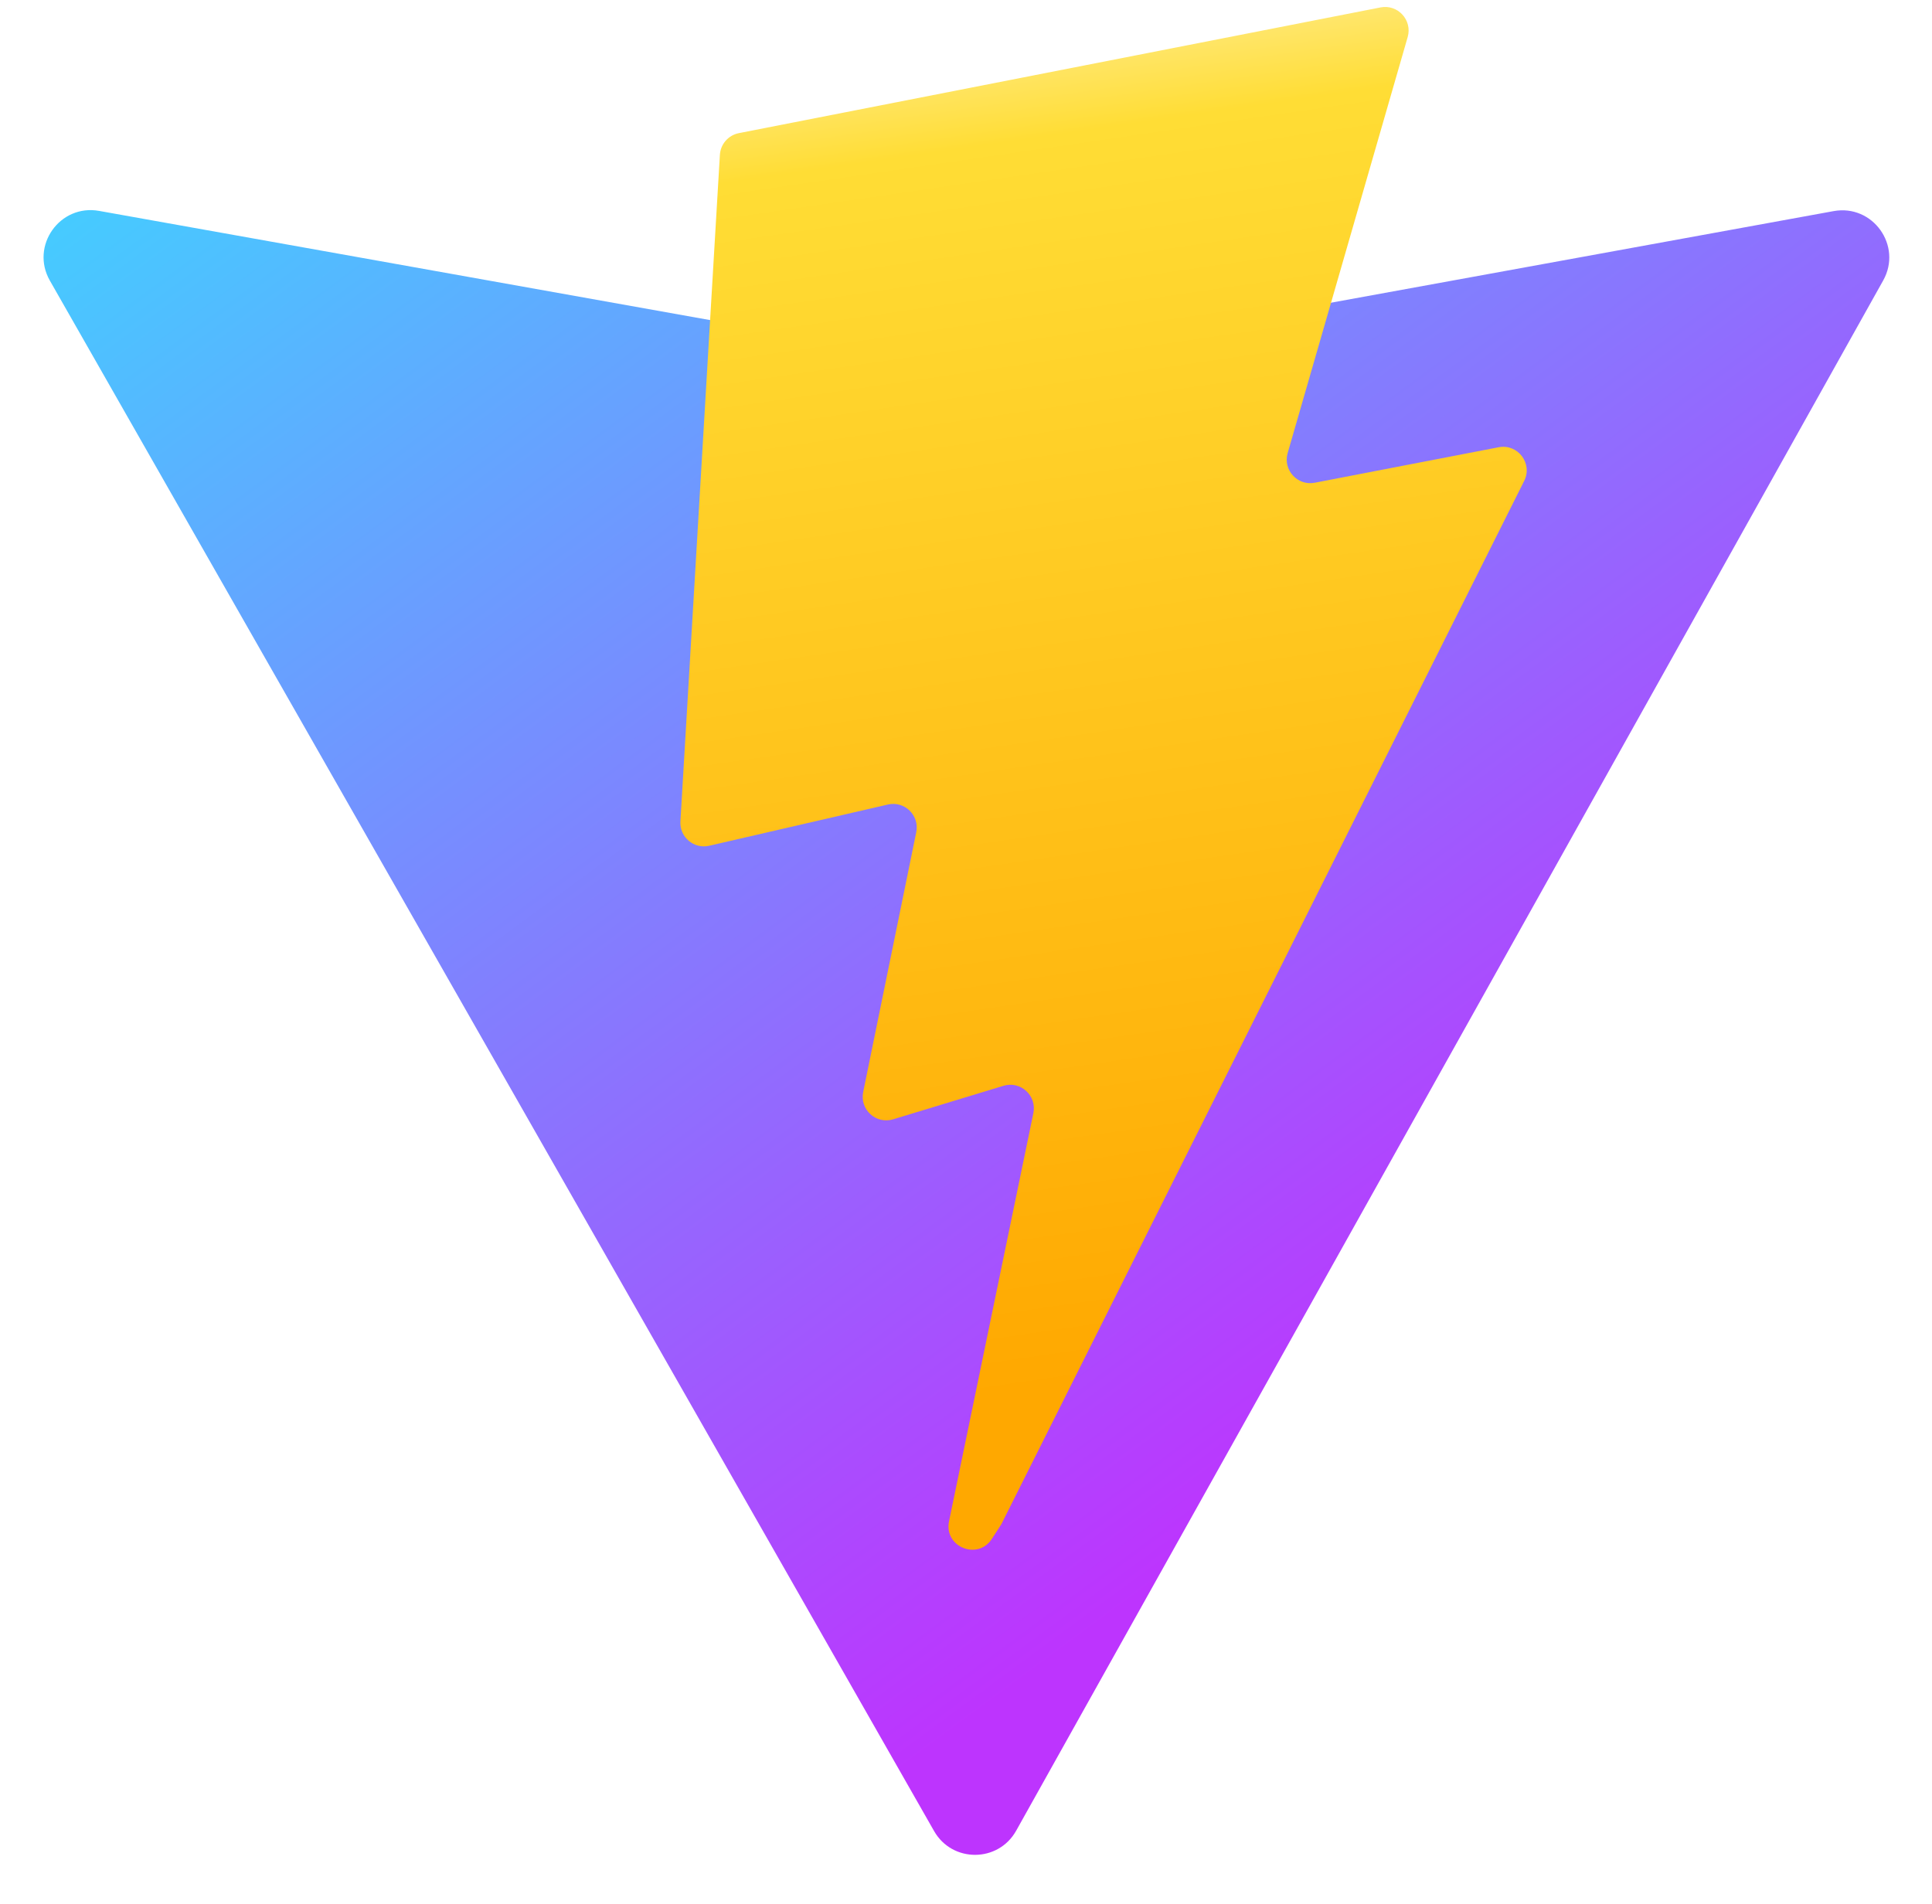
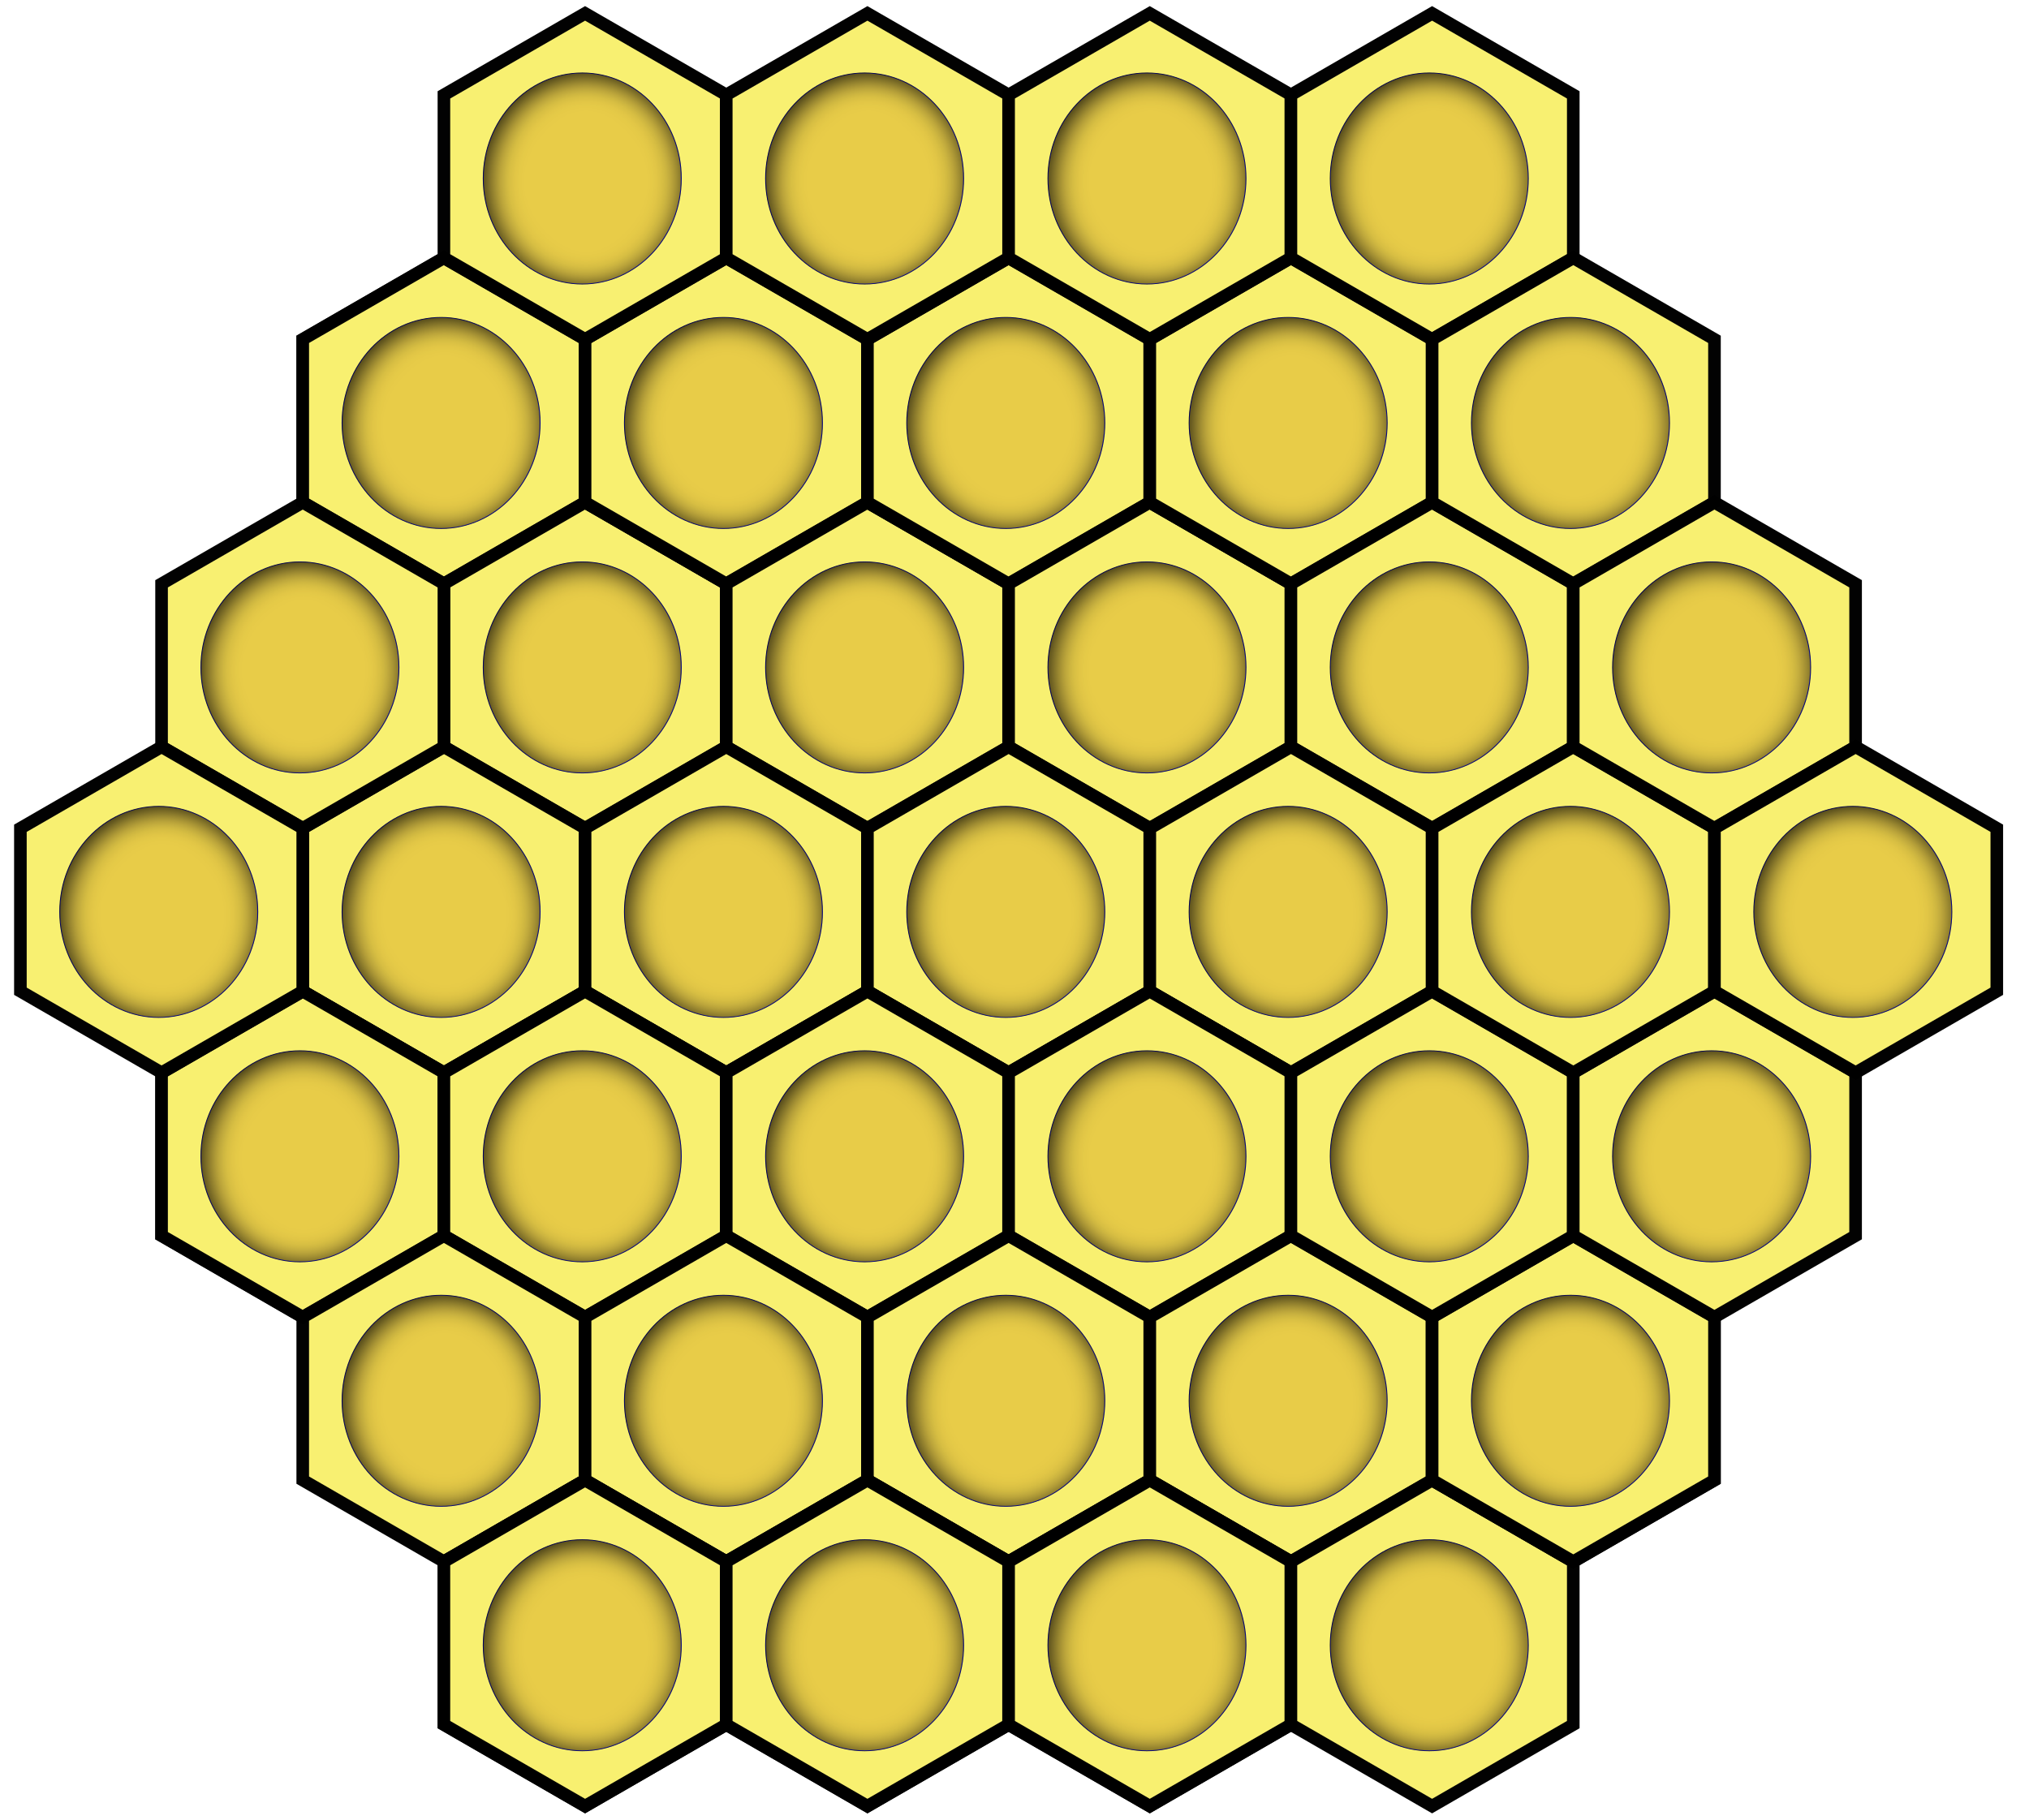
- <svg xmlns="http://www.w3.org/2000/svg" width="410" height="404" viewBox="0 0 410 404" fill="none">
-   <path d="M399.641 59.525L215.643 388.545C211.844 395.338 202.084 395.378 198.228 388.618L10.582 59.556C6.381 52.19 12.68 43.267 21.028 44.759L205.223 77.682C206.398 77.892 207.601 77.89 208.776 77.676L389.119 44.806C397.439 43.289 403.768 52.143 399.641 59.525Z" fill="url(#paint0_linear)" />
-   <path d="M292.965 1.574L156.801 28.255C154.563 28.694 152.906 30.59 152.771 32.866L144.395 174.33C144.198 177.662 147.258 180.248 150.51 179.498L188.42 170.749C191.967 169.931 195.172 173.055 194.443 176.622L183.18 231.775C182.422 235.487 185.907 238.661 189.532 237.56L212.947 230.446C216.577 229.344 220.065 232.527 219.297 236.242L201.398 322.875C200.278 328.294 207.486 331.249 210.492 326.603L212.5 323.5L323.454 102.072C325.312 98.365 322.108 94.137 318.036 94.923L279.014 102.454C275.347 103.161 272.227 99.746 273.262 96.158L298.731 7.867C299.767 4.273 296.636 0.855 292.965 1.574Z" fill="url(#paint1_linear)" />
-   <defs>
-     <linearGradient id="paint0_linear" x1="6" y1="33" x2="235" y2="344" gradientUnits="userSpaceOnUse">
-       <stop stop-color="#41D1FF" />
-       <stop offset="1" stop-color="#BD34FE" />
-     </linearGradient>
-     <linearGradient id="paint1_linear" x1="194.651" y1="8.818" x2="236.076" y2="292.989" gradientUnits="userSpaceOnUse">
-       <stop stop-color="#FFEA83" />
-       <stop offset="0.083" stop-color="#FFDD35" />
-       <stop offset="1" stop-color="#FFA800" />
-     </linearGradient>
+ <svg xmlns="http://www.w3.org/2000/svg" xmlns:xlink="http://www.w3.org/1999/xlink" id="svg2" viewBox="0 0 2861 2566.2" version="1.1">
+   <defs id="defs4">
+     <filter id="filter4124" color-interpolation-filters="sRGB" width="1.49" y="-0.15" x="-0.21" height="1.31">
+       <feGaussianBlur id="feGaussianBlur4126" stdDeviation="17.172" result="result8" />
+       <feOffset id="feOffset4128" result="result11" dx="4" dy="4" />
+       <feComposite id="feComposite4130" operator="in" in="SourceGraphic" in2="result11" result="result6" />
+       <feFlood id="feFlood4132" flood-color="rgb(0,0,0)" in="result6" result="result10" />
+       <feBlend id="feBlend4134" result="result12" in="result6" in2="result10" mode="normal" />
+       <feComposite id="feComposite4136" operator="in" in2="SourceGraphic" result="result2" />
+     </filter>
  </defs>
+   <g id="layer1" transform="translate(1799.7 248.33)">
+     <g id="use4161" transform="translate(-371.74 339.41)">
+       <path id="path4595" style="opacity:0.99;stroke:#000000;stroke-width:20;fill:#f8f070" transform="matrix(0 .88841 -.88841 0 -349.37 -207.44)" d="m369.36 733.57-258.73-0-129.36-224.06 129.36-224.06 258.73 0 129.36 224.06z" />
+       <path id="path4597" style="opacity:0.99;filter:url(#filter4124);fill:#e8cc48" d="m-678.82 38.21c0 72.503-49.393 131.28-110.32 131.28-60.93 0-110.32-58.776-110.32-131.28 0-72.503 49.393-131.28 110.32-131.28 60.93 0 110.32 58.776 110.32 131.28z" transform="matrix(1.2653 0 0 1.1338 192.51 -34.535)" />
+     </g>
+     <use id="use4703" style="stroke:#0000e8;fill:#0000e8" xlink:href="#use4161" height="1052.362" width="744.094" y="0" x="0" />
+     <use id="use4705" style="stroke:#0000e8;fill:#0000e8" xlink:href="#use4161" transform="translate(199.06 344.78)" height="1052.362" width="744.094" y="0" x="0" />
+     <g id="g4719" transform="translate(26.384 339.41)">
+       <path id="path4721" d="m369.36 733.57-258.73-0-129.36-224.06 129.36-224.06 258.73 0 129.36 224.06z" style="opacity:0.99;stroke:#000000;stroke-width:20;fill:#f8f070" transform="matrix(0 .88841 -.88841 0 -349.37 -207.44)" />
+       <path id="path4723" style="opacity:0.99;filter:url(#filter4124);fill:#e8cc48" d="m-678.82 38.21c0 72.503-49.393 131.28-110.32 131.28-60.93 0-110.32-58.776-110.32-131.28 0-72.503 49.393-131.28 110.32-131.28 60.93 0 110.32 58.776 110.32 131.28z" transform="matrix(1.2653 0 0 1.1338 192.51 -34.535)" />
+     </g>
+     <use id="use4725" style="stroke:#0000e8;fill:#0000e8" xlink:href="#use4161" transform="translate(398.12 .000019331)" height="1052.362" width="744.094" y="0" x="0" />
+     <use id="use4727" style="stroke:#0000e8;fill:#0000e8" xlink:href="#use4161" transform="translate(597.18 344.78)" height="1052.362" width="744.094" y="0" x="0" />
+     <use id="use4729" style="stroke:#0000e8;fill:#0000e8" xlink:href="#use4161" transform="translate(-.00004026 689.57)" height="1052.362" width="744.094" y="0" x="0" />
+     <use id="use4731" style="stroke:#0000e8;fill:#0000e8" xlink:href="#use4161" transform="translate(398.12 689.57)" height="1052.362" width="744.094" y="0" x="0" />
+     <g id="g4733" transform="translate(424.51 339.41)">
+       <path id="path4735" d="m369.36 733.57-258.73-0-129.36-224.06 129.36-224.06 258.73 0 129.36 224.06z" style="opacity:0.99;stroke:#000000;stroke-width:20;fill:#f8f070" transform="matrix(0 .88841 -.88841 0 -349.37 -207.44)" />
+       <path id="path4737" style="opacity:0.99;filter:url(#filter4124);fill:#e8cc48" d="m-678.82 38.21c0 72.503-49.393 131.28-110.32 131.28-60.93 0-110.32-58.776-110.32-131.28 0-72.503 49.393-131.28 110.32-131.28 60.93 0 110.32 58.776 110.32 131.28z" transform="matrix(1.2653 0 0 1.1338 192.51 -34.535)" />
+     </g>
+     <use id="use4739" style="stroke:#0000e8;fill:#0000e8" xlink:href="#use4161" transform="translate(796.24 .000037768)" height="1052.362" width="744.094" y="0" x="0" />
+     <use id="use4741" style="stroke:#0000e8;fill:#0000e8" xlink:href="#use4161" transform="translate(995.3 344.78)" height="1052.362" width="744.094" y="0" x="0" />
+     <g id="g4743" transform="translate(822.63 339.41)">
+       <path id="path4745" style="opacity:0.99;stroke:#000000;stroke-width:20;fill:#f8f070" transform="matrix(0 .88841 -.88841 0 -349.37 -207.44)" d="m369.36 733.57-258.73-0-129.36-224.06 129.36-224.06 258.73 0 129.36 224.06z" />
+       <path id="path4747" style="opacity:0.99;filter:url(#filter4124);fill:#e8cc48" d="m-678.82 38.21c0 72.503-49.393 131.28-110.32 131.28-60.93 0-110.32-58.776-110.32-131.28 0-72.503 49.393-131.28 110.32-131.28 60.93 0 110.32 58.776 110.32 131.28z" transform="matrix(1.2653 0 0 1.1338 192.51 -34.535)" />
+     </g>
+     <use id="use4749" style="stroke:#0000e8;fill:#0000e8" xlink:href="#use4161" transform="translate(1194.4 .000057099)" height="1052.362" width="744.094" y="0" x="0" />
+     <use id="use4751" style="stroke:#0000e8;fill:#0000e8" xlink:href="#use4161" transform="translate(1393.4 344.78)" height="1052.362" width="744.094" y="0" x="0" />
+     <use id="use4753" style="stroke:#0000e8;fill:#0000e8" xlink:href="#use4161" transform="translate(796.24 689.57)" height="1052.362" width="744.094" y="0" x="0" />
+     <use id="use4755" style="stroke:#0000e8;fill:#0000e8" xlink:href="#use4161" transform="translate(1194.4 689.57)" height="1052.362" width="744.094" y="0" x="0" />
+     <g id="g4757" transform="translate(-570.8 1373.8)">
+       <path id="path4759" d="m369.36 733.57-258.73-0-129.36-224.06 129.36-224.06 258.73 0 129.36 224.06z" style="opacity:0.99;stroke:#000000;stroke-width:20;fill:#f8f070" transform="matrix(0 .88841 -.88841 0 -349.37 -207.44)" />
+       <path id="path4761" style="opacity:0.99;filter:url(#filter4124);fill:#e8cc48" d="m-678.82 38.21c0 72.503-49.393 131.28-110.32 131.28-60.93 0-110.32-58.776-110.32-131.28 0-72.503 49.393-131.28 110.32-131.28 60.93 0 110.32 58.776 110.32 131.28z" transform="matrix(1.2653 0 0 1.1338 192.51 -34.535)" />
+     </g>
+     <use id="use4763" style="stroke:#0000e8;fill:#0000e8" xlink:href="#use4161" transform="translate(-199.06 1034.3)" height="1052.362" width="744.094" y="0" x="0" />
+     <g id="g4767" transform="translate(-172.68 1373.8)">
+       <path id="path4769" style="opacity:0.99;stroke:#000000;stroke-width:20;fill:#f8f070" transform="matrix(0 .88841 -.88841 0 -349.37 -207.44)" d="m369.36 733.57-258.73-0-129.36-224.06 129.36-224.06 258.73 0 129.36 224.06z" />
+       <path id="path4771" style="opacity:0.99;filter:url(#filter4124);fill:#e8cc48" d="m-678.82 38.21c0 72.503-49.393 131.28-110.32 131.28-60.93 0-110.32-58.776-110.32-131.28 0-72.503 49.393-131.28 110.32-131.28 60.93 0 110.32 58.776 110.32 131.28z" transform="matrix(1.2653 0 0 1.1338 192.51 -34.535)" />
+     </g>
+     <use id="use4773" style="stroke:#0000e8;fill:#0000e8" xlink:href="#use4161" transform="translate(199.06 1034.3)" height="1052.362" width="744.094" y="0" x="0" />
+     <g id="g4781" transform="translate(225.44 1373.8)">
+       <path id="path4783" style="opacity:0.99;stroke:#000000;stroke-width:20;fill:#f8f070" transform="matrix(0 .88841 -.88841 0 -349.37 -207.44)" d="m369.36 733.57-258.73-0-129.36-224.06 129.36-224.06 258.73 0 129.36 224.06z" />
+       <path id="path4785" style="opacity:0.99;filter:url(#filter4124);fill:#e8cc48" d="m-678.82 38.21c0 72.503-49.393 131.28-110.32 131.28-60.93 0-110.32-58.776-110.32-131.28 0-72.503 49.393-131.28 110.32-131.28 60.93 0 110.32 58.776 110.32 131.28z" transform="matrix(1.2653 0 0 1.1338 192.51 -34.535)" />
+     </g>
+     <use id="use4787" style="stroke:#0000e8;fill:#0000e8" xlink:href="#use4161" transform="translate(597.18 1034.3)" height="1052.362" width="744.094" y="0" x="0" />
+     <g id="g4791" transform="translate(623.57 1373.8)">
+       <path id="path4793" d="m369.36 733.57-258.73-0-129.36-224.06 129.36-224.06 258.73 0 129.36 224.06z" style="opacity:0.99;stroke:#000000;stroke-width:20;fill:#f8f070" transform="matrix(0 .88841 -.88841 0 -349.37 -207.44)" />
+       <path id="path4795" style="opacity:0.99;filter:url(#filter4124);fill:#e8cc48" d="m-678.82 38.21c0 72.503-49.393 131.28-110.32 131.28-60.93 0-110.32-58.776-110.32-131.28 0-72.503 49.393-131.28 110.32-131.28 60.93 0 110.32 58.776 110.32 131.28z" transform="matrix(1.2653 0 0 1.1338 192.51 -34.535)" />
+     </g>
+     <use id="use4797" style="stroke:#0000e8;fill:#0000e8" xlink:href="#use4161" transform="translate(995.3 1034.3)" height="1052.362" width="744.094" y="0" x="0" />
+     <use id="use4799" style="stroke:#0000e8;fill:#0000e8" xlink:href="#use4161" transform="translate(-199.06 344.78)" height="1052.362" width="744.094" y="0" x="0" />
+     <use id="use4803" style="stroke:#0000e8;fill:#0000e8" xlink:href="#use4161" transform="translate(-398.12 689.57)" height="1052.362" width="744.094" y="0" x="0" />
+     <use id="use4805" style="stroke:#0000e8;fill:#0000e8" xlink:href="#use4161" transform="translate(-.000080519 1379.1)" height="1052.362" width="744.094" y="0" x="0" />
+     <use id="use4807" style="stroke:#0000e8;fill:#0000e8" xlink:href="#use4161" transform="translate(398.12 1379.1)" height="1052.362" width="744.094" y="0" x="0" />
+     <use id="use4809" style="stroke:#0000e8;fill:#0000e8" xlink:href="#use4161" transform="translate(796.24 1379.1)" height="1052.362" width="744.094" y="0" x="0" />
+     <use id="use4811" style="stroke:#0000e8;fill:#0000e8" xlink:href="#use4161" transform="translate(1194.4 1379.1)" height="1052.362" width="744.094" y="0" x="0" />
+     <g id="g4813" transform="translate(-172.68 2063.3)">
+       <path id="path4815" d="m369.36 733.57-258.73-0-129.36-224.06 129.36-224.06 258.73 0 129.36 224.06z" style="opacity:0.99;stroke:#000000;stroke-width:20;fill:#f8f070" transform="matrix(0 .88841 -.88841 0 -349.37 -207.44)" />
+       <path id="path4817" style="opacity:0.99;filter:url(#filter4124);fill:#e8cc48" d="m-678.82 38.21c0 72.503-49.393 131.28-110.32 131.28-60.93 0-110.32-58.776-110.32-131.28 0-72.503 49.393-131.28 110.32-131.28 60.93 0 110.32 58.776 110.32 131.28z" transform="matrix(1.2653 0 0 1.1338 192.51 -34.535)" />
+     </g>
+     <use id="use4819" style="stroke:#0000e8;fill:#0000e8" xlink:href="#use4161" transform="translate(199.06 1723.9)" height="1052.362" width="744.094" y="0" x="0" />
+     <g id="g4821" transform="translate(225.44 2063.3)">
+       <path id="path4823" d="m369.36 733.57-258.73-0-129.36-224.06 129.36-224.06 258.73 0 129.36 224.06z" style="opacity:0.99;stroke:#000000;stroke-width:20;fill:#f8f070" transform="matrix(0 .88841 -.88841 0 -349.37 -207.44)" />
+       <path id="path4825" style="opacity:0.99;filter:url(#filter4124);fill:#e8cc48" d="m-678.82 38.21c0 72.503-49.393 131.28-110.32 131.28-60.93 0-110.32-58.776-110.32-131.28 0-72.503 49.393-131.28 110.32-131.28 60.93 0 110.32 58.776 110.32 131.28z" transform="matrix(1.2653 0 0 1.1338 192.51 -34.535)" />
+     </g>
+     <use id="use4827" style="stroke:#0000e8;fill:#0000e8" xlink:href="#use4161" transform="translate(597.18 1723.9)" height="1052.362" width="744.094" y="0" x="0" />
+     <g id="g4829" transform="translate(623.57 2063.3)">
+       <path id="path4831" style="opacity:0.99;stroke:#000000;stroke-width:20;fill:#f8f070" transform="matrix(0 .88841 -.88841 0 -349.37 -207.44)" d="m369.36 733.57-258.73-0-129.36-224.06 129.36-224.06 258.73 0 129.36 224.06z" />
+       <path id="path4833" style="opacity:0.99;filter:url(#filter4124);fill:#e8cc48" d="m-678.82 38.21c0 72.503-49.393 131.28-110.32 131.28-60.93 0-110.32-58.776-110.32-131.28 0-72.503 49.393-131.28 110.32-131.28 60.93 0 110.32 58.776 110.32 131.28z" transform="matrix(1.2653 0 0 1.1338 192.51 -34.535)" />
+     </g>
+     <use id="use4835" style="stroke:#0000e8;fill:#0000e8" xlink:href="#use4161" transform="translate(995.3 1723.9)" height="1052.362" width="744.094" y="0" x="0" />
+     <use id="use4837" style="stroke:#0000e8;fill:#0000e8" xlink:href="#use4161" transform="translate(199.06 -344.78)" height="1052.362" width="744.094" y="0" x="0" />
+     <use id="use4847" style="stroke:#0000e8;fill:#0000e8" xlink:href="#use4161" transform="translate(597.18 -344.78)" height="1052.362" width="744.094" y="0" x="0" />
+     <use id="use4857" style="stroke:#0000e8;fill:#0000e8" xlink:href="#use4161" transform="translate(995.3 -344.78)" height="1052.362" width="744.094" y="0" x="0" />
+     <use id="use4867" style="stroke:#0000e8;fill:#0000e8" xlink:href="#use4161" transform="translate(1393.4 -344.78)" height="1052.362" width="744.094" y="0" x="0" />
+     <use id="use4869" style="stroke:#0000e8;fill:#0000e8" xlink:href="#use4161" transform="translate(1393.4 1723.9)" height="1052.362" width="744.094" y="0" x="0" />
+     <g id="g4871" transform="translate(1220.7 1718.5)">
+       <path id="path4873" style="opacity:0.99;stroke:#000000;stroke-width:20;fill:#f8f070" transform="matrix(0 .88841 -.88841 0 -349.37 -207.44)" d="m369.36 733.57-258.73-0-129.36-224.06 129.36-224.06 258.73 0 129.36 224.06z" />
+       <path id="path4875" style="opacity:0.99;filter:url(#filter4124);fill:#e8cc48" d="m-678.82 38.21c0 72.503-49.393 131.28-110.32 131.28-60.93 0-110.32-58.776-110.32-131.28 0-72.503 49.393-131.28 110.32-131.28 60.93 0 110.32 58.776 110.32 131.28z" transform="matrix(1.2653 0 0 1.1338 192.51 -34.535)" />
+     </g>
+     <use id="use4877" style="stroke:#0000e8;fill:#0000e8" xlink:href="#use4161" transform="translate(1592.5 1379.1)" height="1052.362" width="744.094" y="0" x="0" />
+     <use id="use4931" style="stroke:#0000e8;fill:#0000e8" xlink:href="#use4161" transform="translate(1393.4 1034.3)" height="1052.362" width="744.094" y="0" x="0" />
+     <use id="use4933" style="stroke:#0000e8;fill:#0000e8" xlink:href="#use4161" transform="translate(1791.5 1034.3)" height="1052.362" width="744.094" y="0" x="0" />
+     <use id="use4937" style="stroke:#0000e8;fill:#0000e8" xlink:href="#use4161" transform="translate(1592.5 689.57)" height="1052.362" width="744.094" y="0" x="0" />
+     <use id="use4939" style="stroke:#0000e8;fill:#0000e8" xlink:href="#use4161" transform="translate(1592.5 .000079331)" height="1052.362" width="744.094" y="0" x="0" />
+     <use id="use4943" style="stroke:#0000e8;fill:#0000e8" xlink:href="#use4161" transform="translate(1791.5 344.78)" height="1052.362" width="744.094" y="0" x="0" />
+     <use id="use4953" style="stroke:#0000e8;fill:#0000e8" xlink:href="#use4161" transform="translate(1990.6 689.57)" height="1052.362" width="744.094" y="0" x="0" />
+   </g>
</svg>
